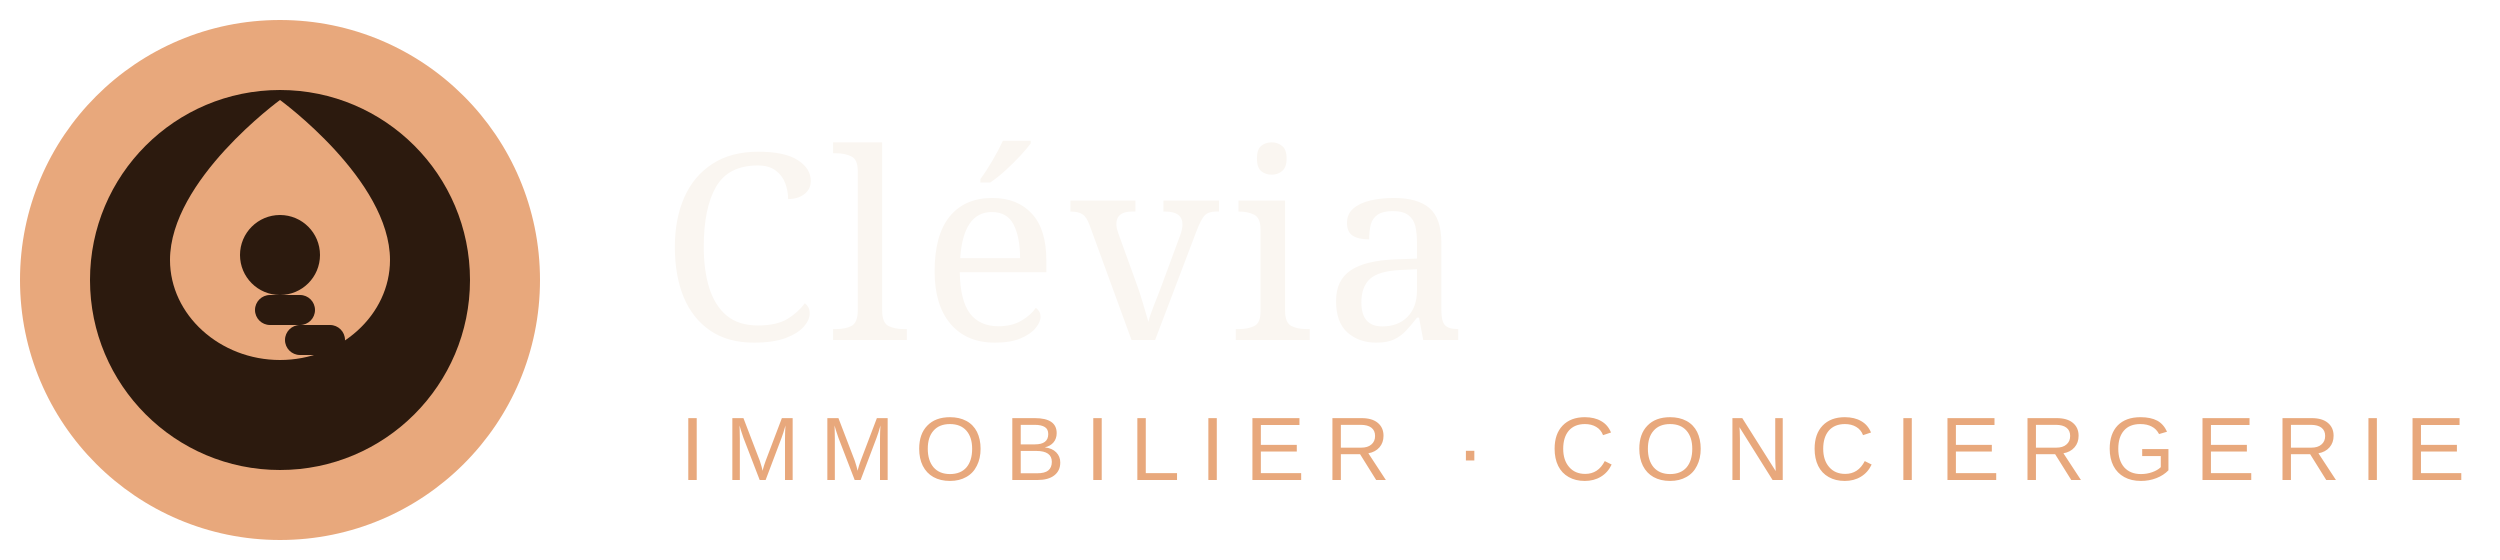
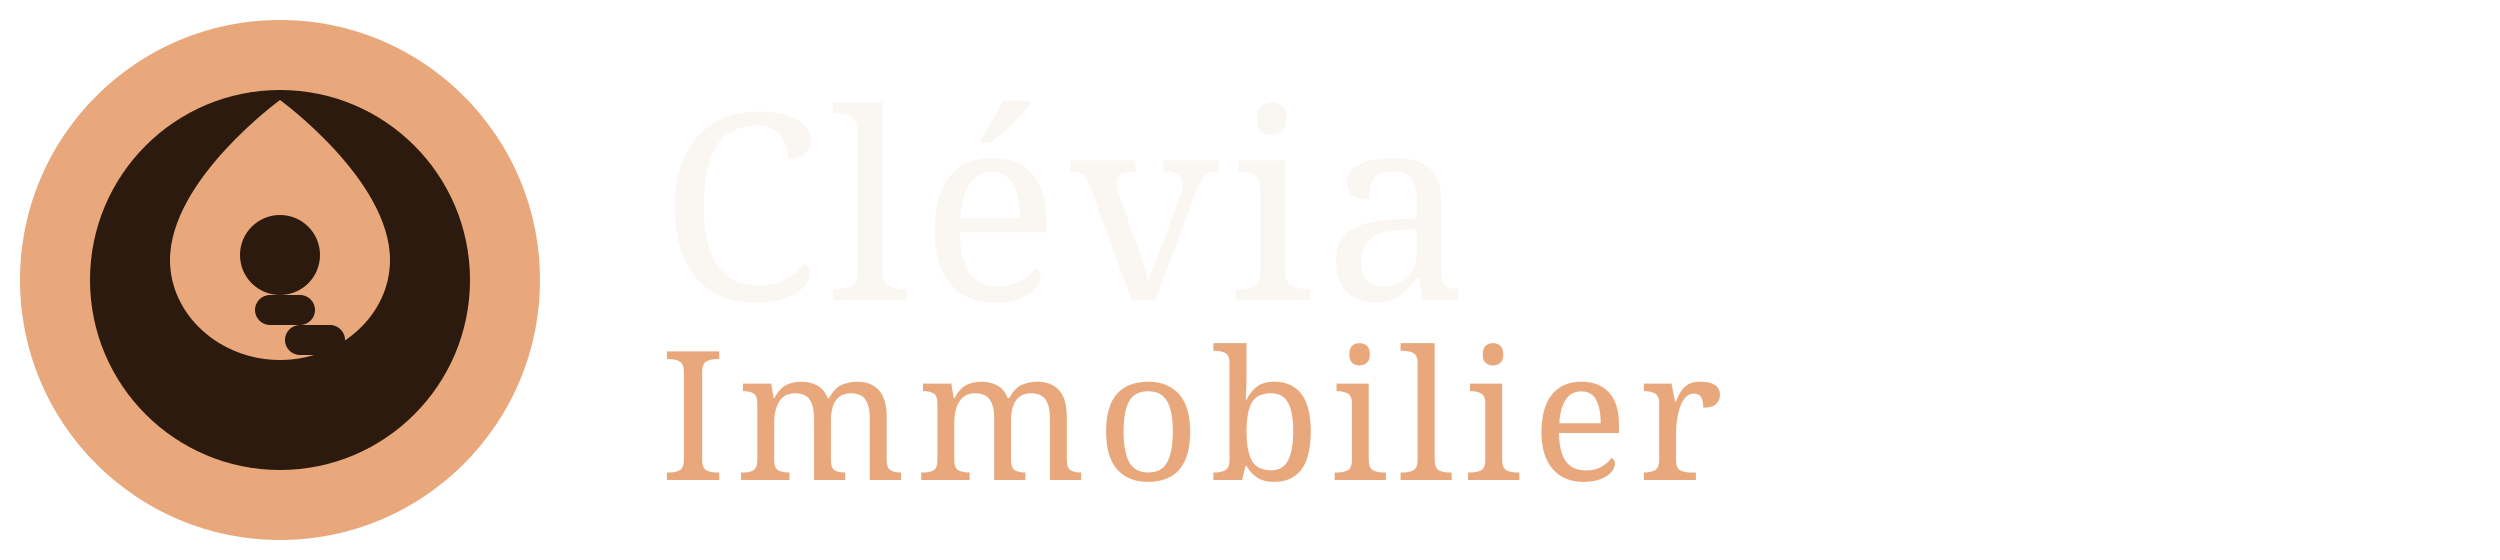
<svg xmlns="http://www.w3.org/2000/svg" width="250" height="56" viewBox="0 0 250 56" fill="none">
  <circle cx="28" cy="28" r="26" fill="#E8A87C" />
  <circle cx="28" cy="28" r="19" fill="#2C1A0E" />
  <path d="M28 10C28 10 17 18 17 26C17 31.5 22 36 28 36C34 36 39 31.5 39 26C39 18 28 10 28 10Z" fill="#E8A87C" />
  <circle cx="28" cy="25.5" r="4" fill="#2C1A0E" />
  <rect x="25.5" y="29.5" width="6" height="3" rx="1.5" fill="#2C1A0E" />
  <rect x="28.5" y="32.5" width="6" height="3" rx="1.5" fill="#2C1A0E" />
-   <text x="66" y="34" font-family="Cormorant Garamond, Georgia, serif" font-size="26" font-weight="400" fill="#FAF6F1" letter-spacing="1">Clévia</text>
-   <text x="68" y="48" font-family="DM Sans, Arial, sans-serif" font-size="9" font-weight="400" fill="#E8A87C" letter-spacing="2">IMMOBILIER · CONCIERGERIE</text>
+   <text x="66" y="30" font-family="Cormorant Garamond, Georgia, serif" font-size="26" font-weight="400" fill="#FAF6F1" letter-spacing="1">Clévia</text>
+   <text x="66" y="48" font-family="Cormorant Garamond, Georgia, serif" font-size="18" font-weight="400" fill="#E8A87C" letter-spacing="1">Immobilier</text>
</svg>
